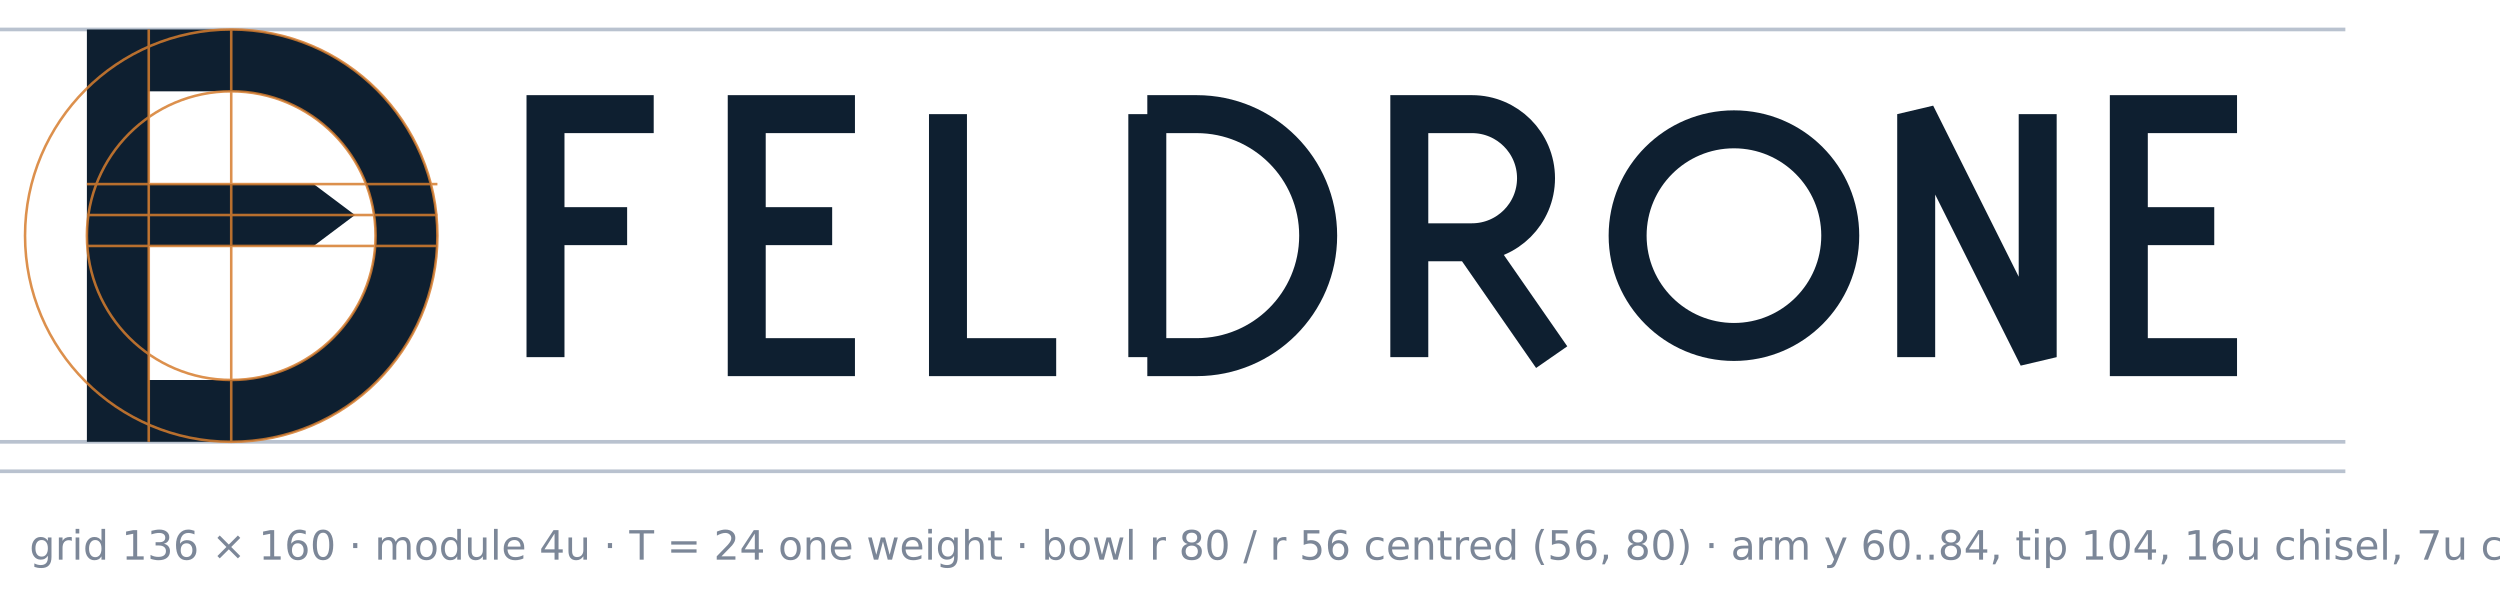
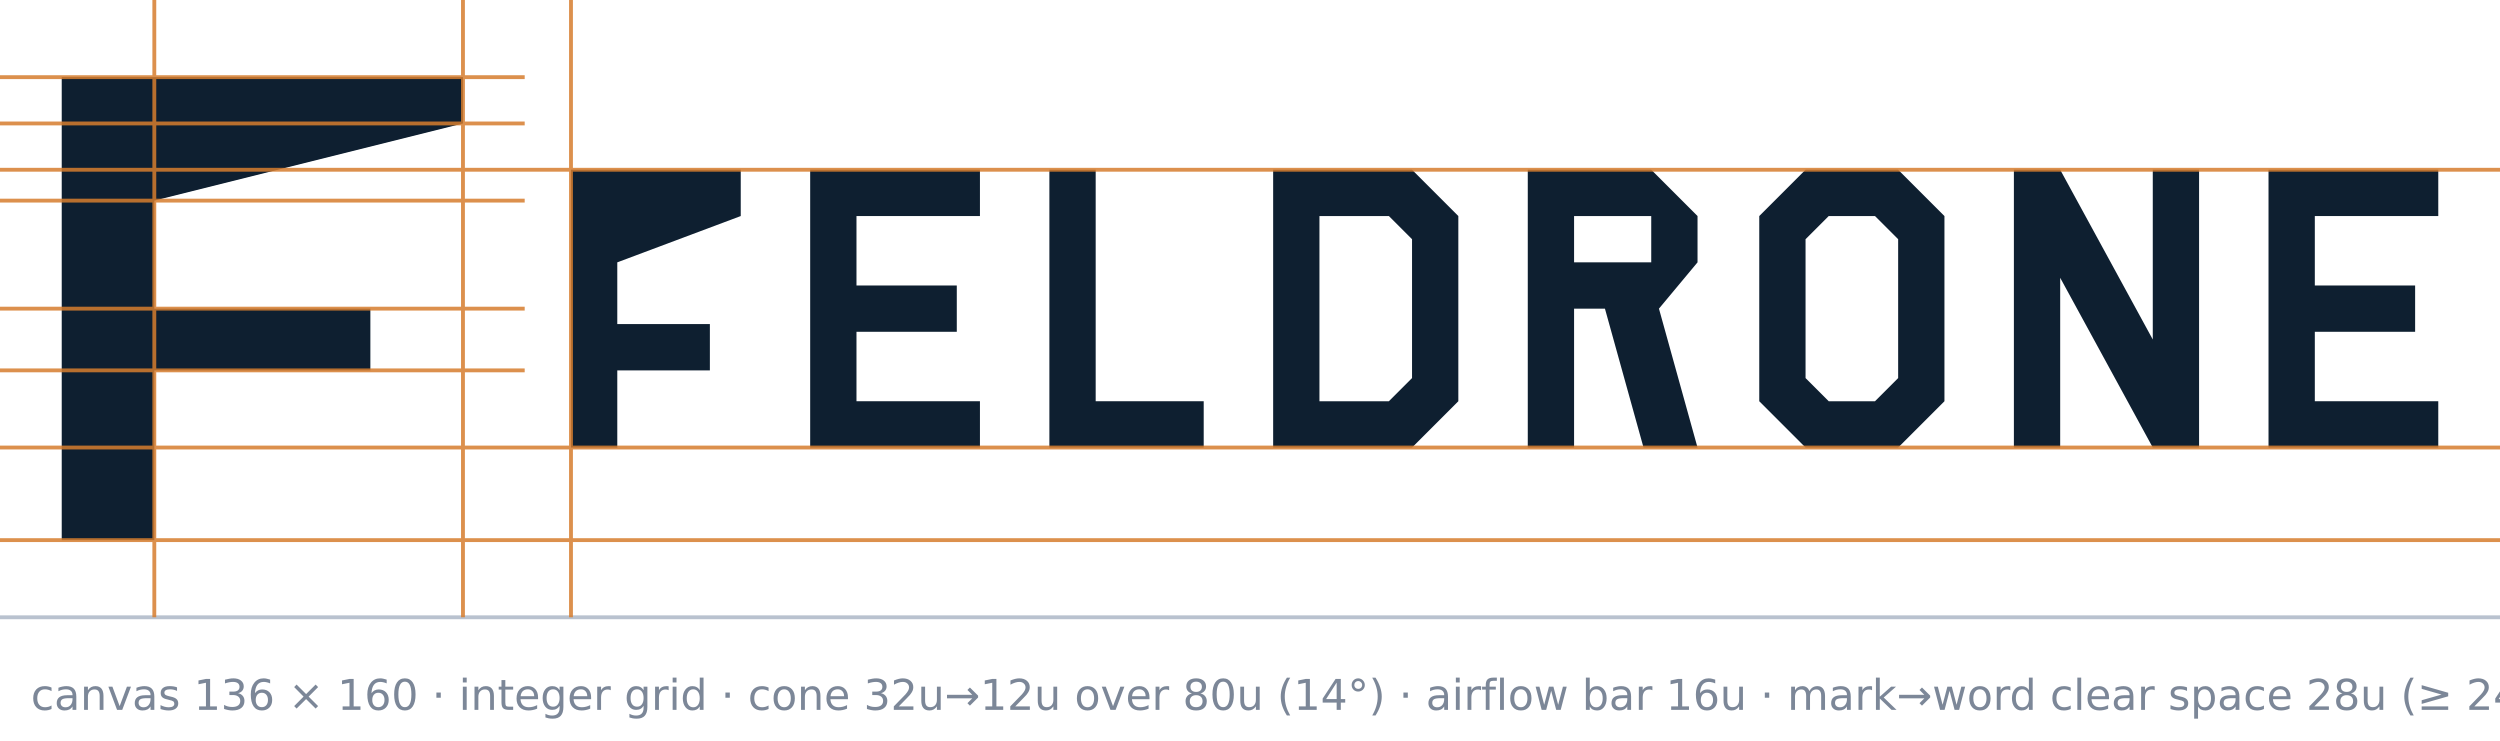
- <svg xmlns="http://www.w3.org/2000/svg" viewBox="0 0 679 162">
+ <svg xmlns="http://www.w3.org/2000/svg" viewBox="0 0 648 192">
  <g stroke="#b9c2cf" stroke-width="1" fill="none">
-     <line x1="0" y1="8" x2="637" y2="8" />
-     <line x1="0" y1="120" x2="637" y2="120" />
-     <line x1="0" y1="128" x2="637" y2="128" />
+     <line x1="0" y1="160" x2="648" y2="160" />
  </g>
-   <g transform="translate(23.600 8.000) scale(0.7)">
-     <path fill="#0e1f30" fill-rule="evenodd" d="M0 0H56A80 80 0 0 1 56 160H0ZM24 24H56A56 56 0 0 1 56 136H24Z" />
-     <path fill="#0e1f30" d="M24 60H88L104 72L88 84H24Z" />
+   <path fill="#0e1f30" fill-rule="evenodd" d="M16 20L120 20L120 32L40 52L40 80L96 80L96 96L40 96L40 140L16 140Z" />
+   <g fill="#0e1f30" fill-rule="evenodd">
+     <path transform="translate(148 44)" d="M0 0L44 0L44 12L12 24L12 40L36 40L36 52L12 52L12 72L0 72Z" />
+     <path transform="translate(210 44)" d="M0 0L44 0L44 12L12 12L12 30L38 30L38 42L12 42L12 60L44 60L44 72L0 72Z" />
+     <path transform="translate(272 44)" d="M0 0L12 0L12 60L40 60L40 72L0 72Z" />
+     <path transform="translate(330 44)" d="M0 0L36 0L48 12L48 60L36 72L0 72ZM12 12L30 12L36 18L36 54L30 60L12 60Z" />
+     <path transform="translate(396 44)" d="M0 0L32 0L44 12L44 24L34 36L44 72L30 72L20 36L12 36L12 72L0 72ZM12 12L32 12L32 24L12 24Z" />
+     <path transform="translate(456 44)" d="M12 0L36 0L48 12L48 60L36 72L12 72L0 60L0 12ZM18 12L30 12L36 18L36 54L30 60L18 60L12 54L12 18Z" />
+     <path transform="translate(522 44)" d="M0 0L12 0L36 44L36 0L48 0L48 72L36 72L12 28L12 72L0 72Z" />
+     <path transform="translate(588 44)" d="M0 0L44 0L44 12L12 12L12 30L38 30L38 42L12 42L12 60L44 60L44 72L0 72Z" />
  </g>
-   <g fill="none" stroke="#0e1f30" stroke-width="10" stroke-linecap="butt" stroke-linejoin="miter">
-     <path transform="translate(143 31) scale(1.03125)" d="M5 64 V0 H33.5 M5 29.5 H26.5" />
-     <path transform="translate(197.6562 31) scale(1.03125)" d="M33.5 0 H5 V64 H33.5 M5 29.5 H27.5" />
-     <path transform="translate(252.3125 31) scale(1.03125)" d="M5 0 V64 H33.5" />
-     <path transform="translate(306.4531 31) scale(1.03125)" d="M5 0 V64 M5 0 H18 A32 32 0 0 1 18 64 H5" />
-     <path transform="translate(377.6094 31) scale(1.03125)" d="M5 64 V0 H21.5 A16.875 16.875 0 0 1 21.5 33.75 H5 M21.5 33.75 L42.5 64" />
-     <path transform="translate(436.9062 31) scale(1.03125)" d="M5 32 a28 28 0 1 0 56 0 a28 28 0 1 0 -56 0" />
-     <path transform="translate(515.2812 31) scale(1.03125)" d="M5 64 V0 L37 64 V0" />
-     <path transform="translate(573.0312 31) scale(1.03125)" d="M33.5 0 H5 V64 H33.5 M5 29.5 H27.5" />
-   </g>
-   <g transform="translate(23.600 8.000) scale(0.7)">
+   <g>
    <g fill="none" stroke="#d67d2e" stroke-width="1" opacity="0.85">
-       <circle cx="56" cy="80" r="80" />
-       <circle cx="56" cy="80" r="56" />
-       <line x1="0" y1="60" x2="136" y2="60" />
-       <line x1="0" y1="72" x2="136" y2="72" />
-       <line x1="0" y1="84" x2="136" y2="84" />
-       <line x1="24" y1="0" x2="24" y2="160" />
-       <line x1="56" y1="0" x2="56" y2="160" />
+       <line x1="0" y1="20" x2="136" y2="20" />
+       <line x1="0" y1="32" x2="136" y2="32" />
+       <line x1="0" y1="52" x2="136" y2="52" />
+       <line x1="0" y1="80" x2="136" y2="80" />
+       <line x1="0" y1="96" x2="136" y2="96" />
+       <line x1="0" y1="140" x2="648" y2="140" />
+       <line x1="40" y1="0" x2="40" y2="160" />
+       <line x1="120" y1="0" x2="120" y2="160" />
+       <line x1="0" y1="44" x2="648" y2="44" />
+       <line x1="0" y1="116" x2="648" y2="116" />
+       <line x1="148" y1="0" x2="148" y2="160" />
    </g>
  </g>
-   <text x="8" y="152" font-family="DejaVu Sans" font-size="11" fill="#7c8798">grid 136 × 160 · module 4u · T = 24 one weight · bowl r 80 / r 56 centred (56, 80) · arm y 60..84, tip 104, 16u chisel, 7u channel · word 10u / 64 cap, kerning 14.5 / 14 / 10</text>
+   <text x="8" y="184" font-family="DejaVu Sans" font-size="11" fill="#7c8798">canvas 136 × 160 · integer grid · cone 32u→12u over 80u (14°) · airflow bar 16u · mark→word clear space 28u (≥ 24u floor) · word cap 72 / stem 12 · chamfers 45° 12u outer / 6u inner · kerning 18u, 16u at R-O and O-N</text>
</svg>
